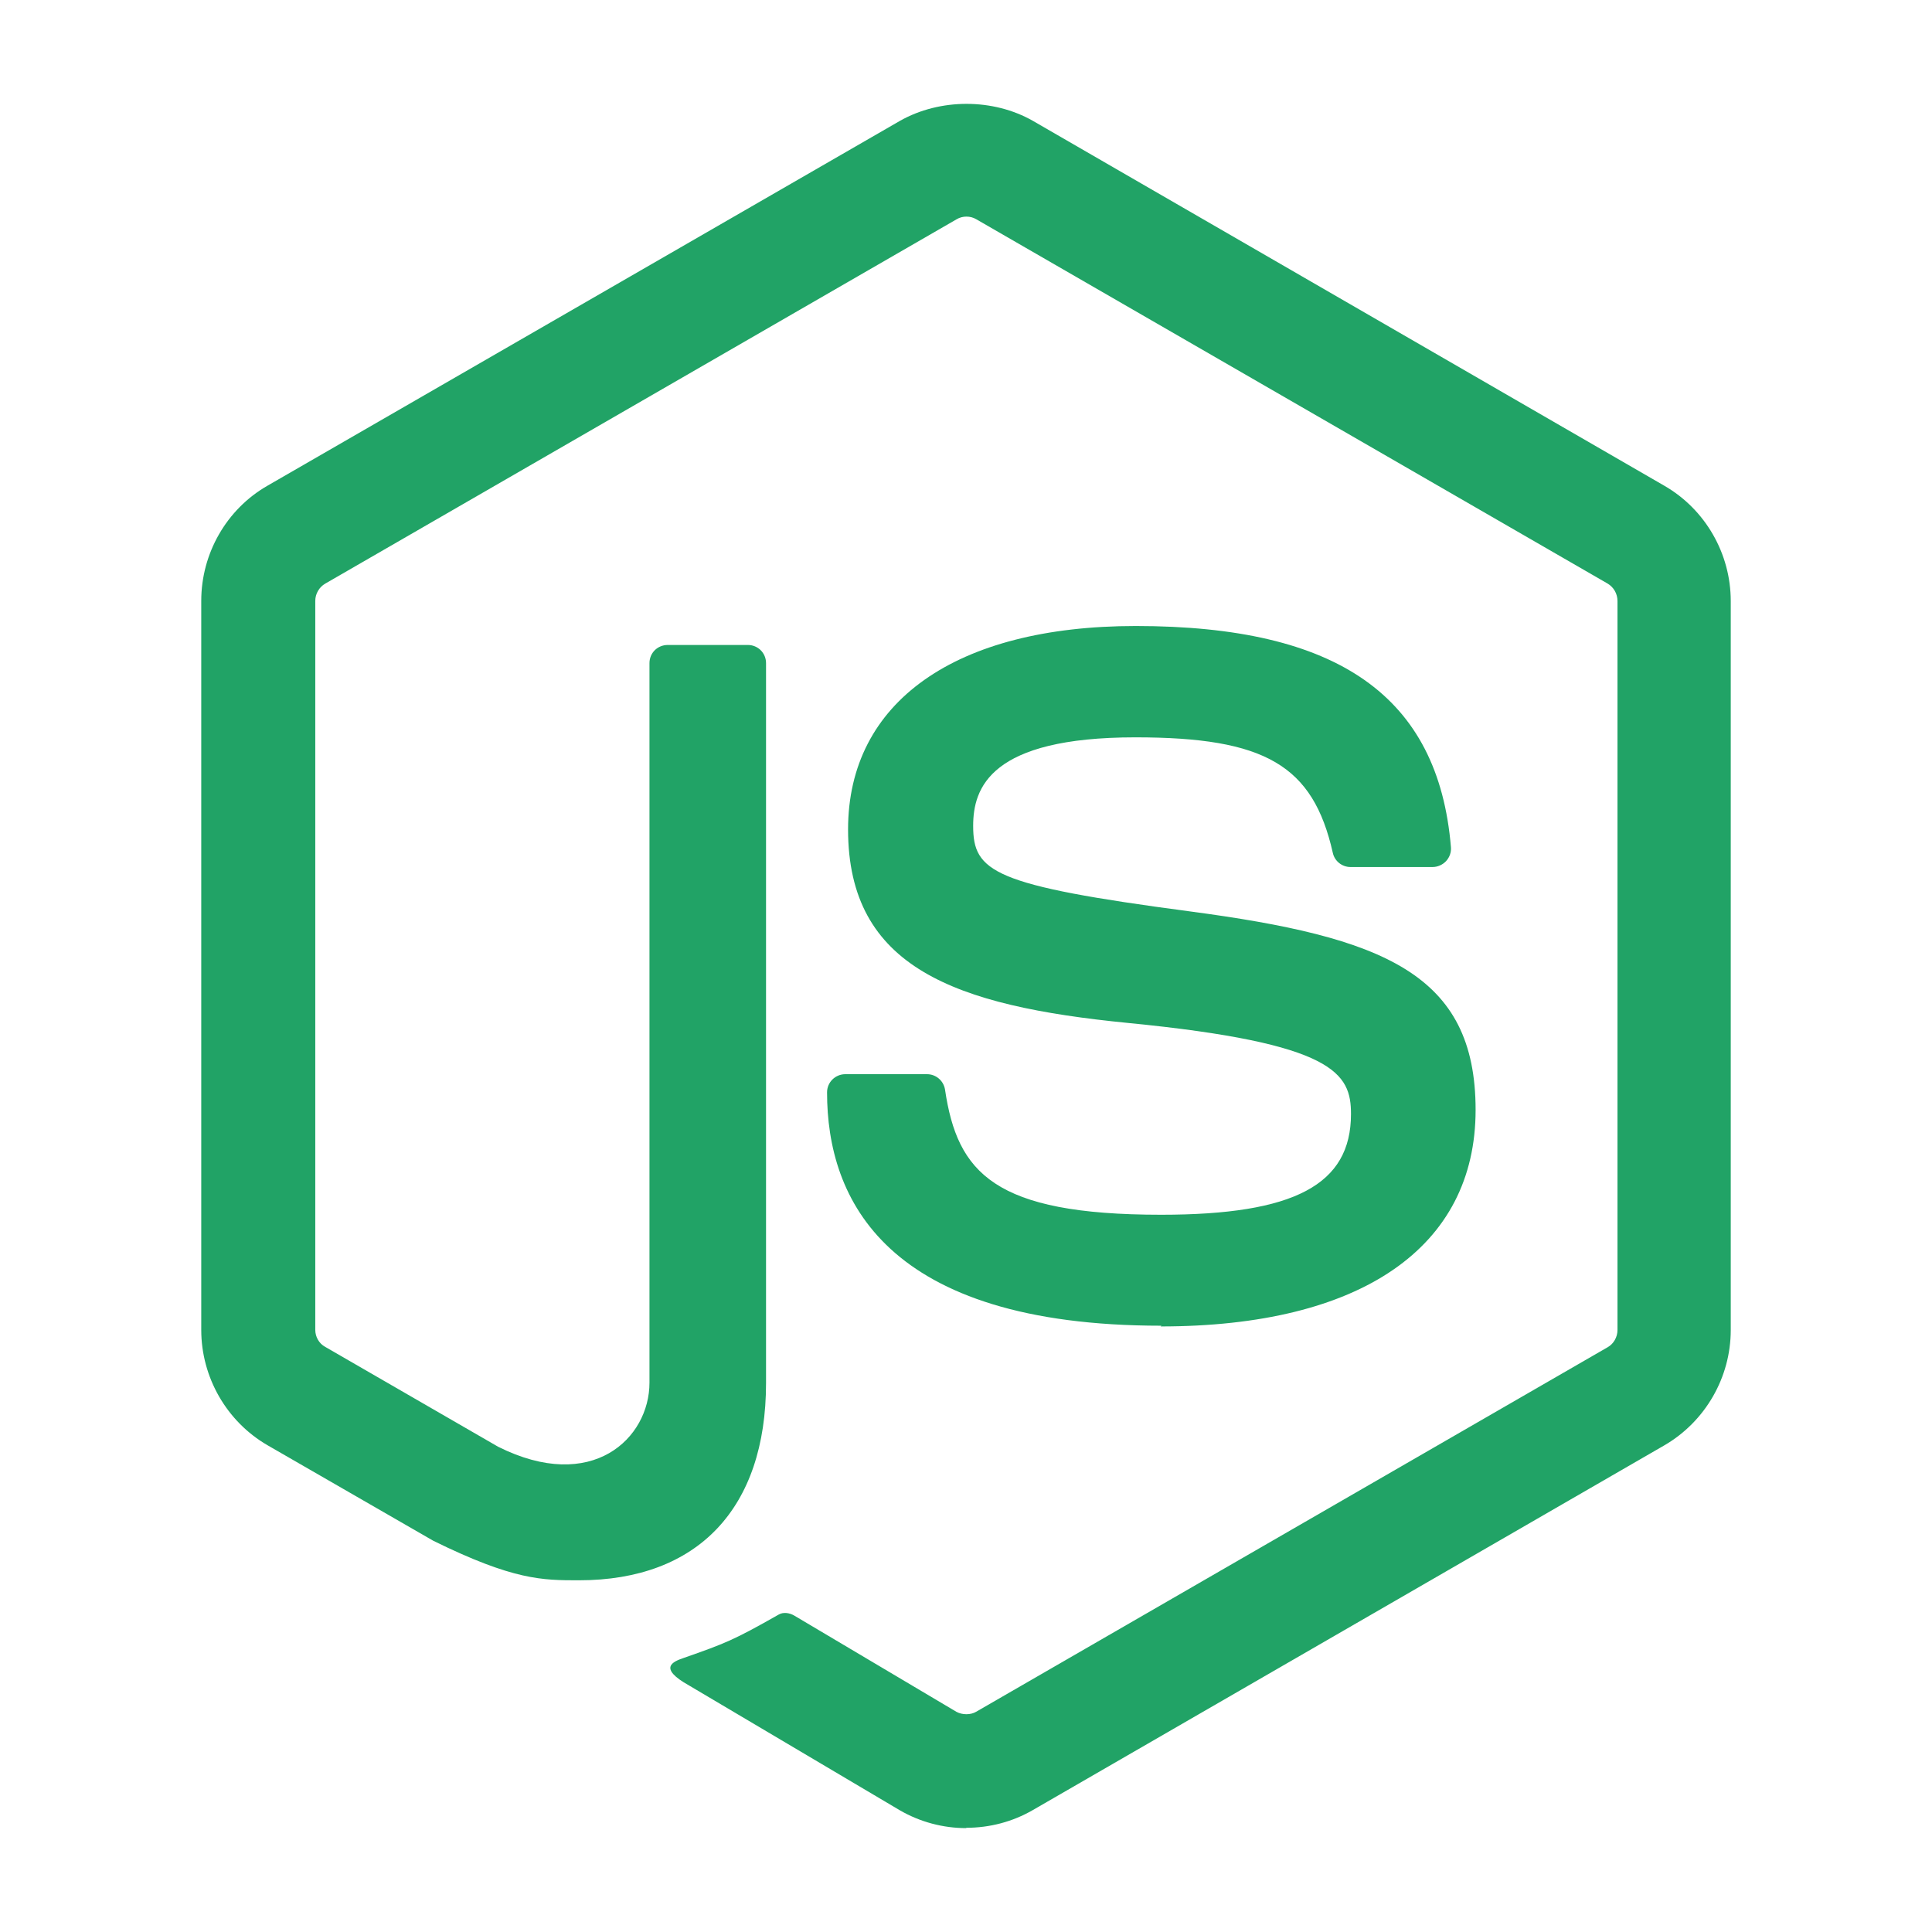
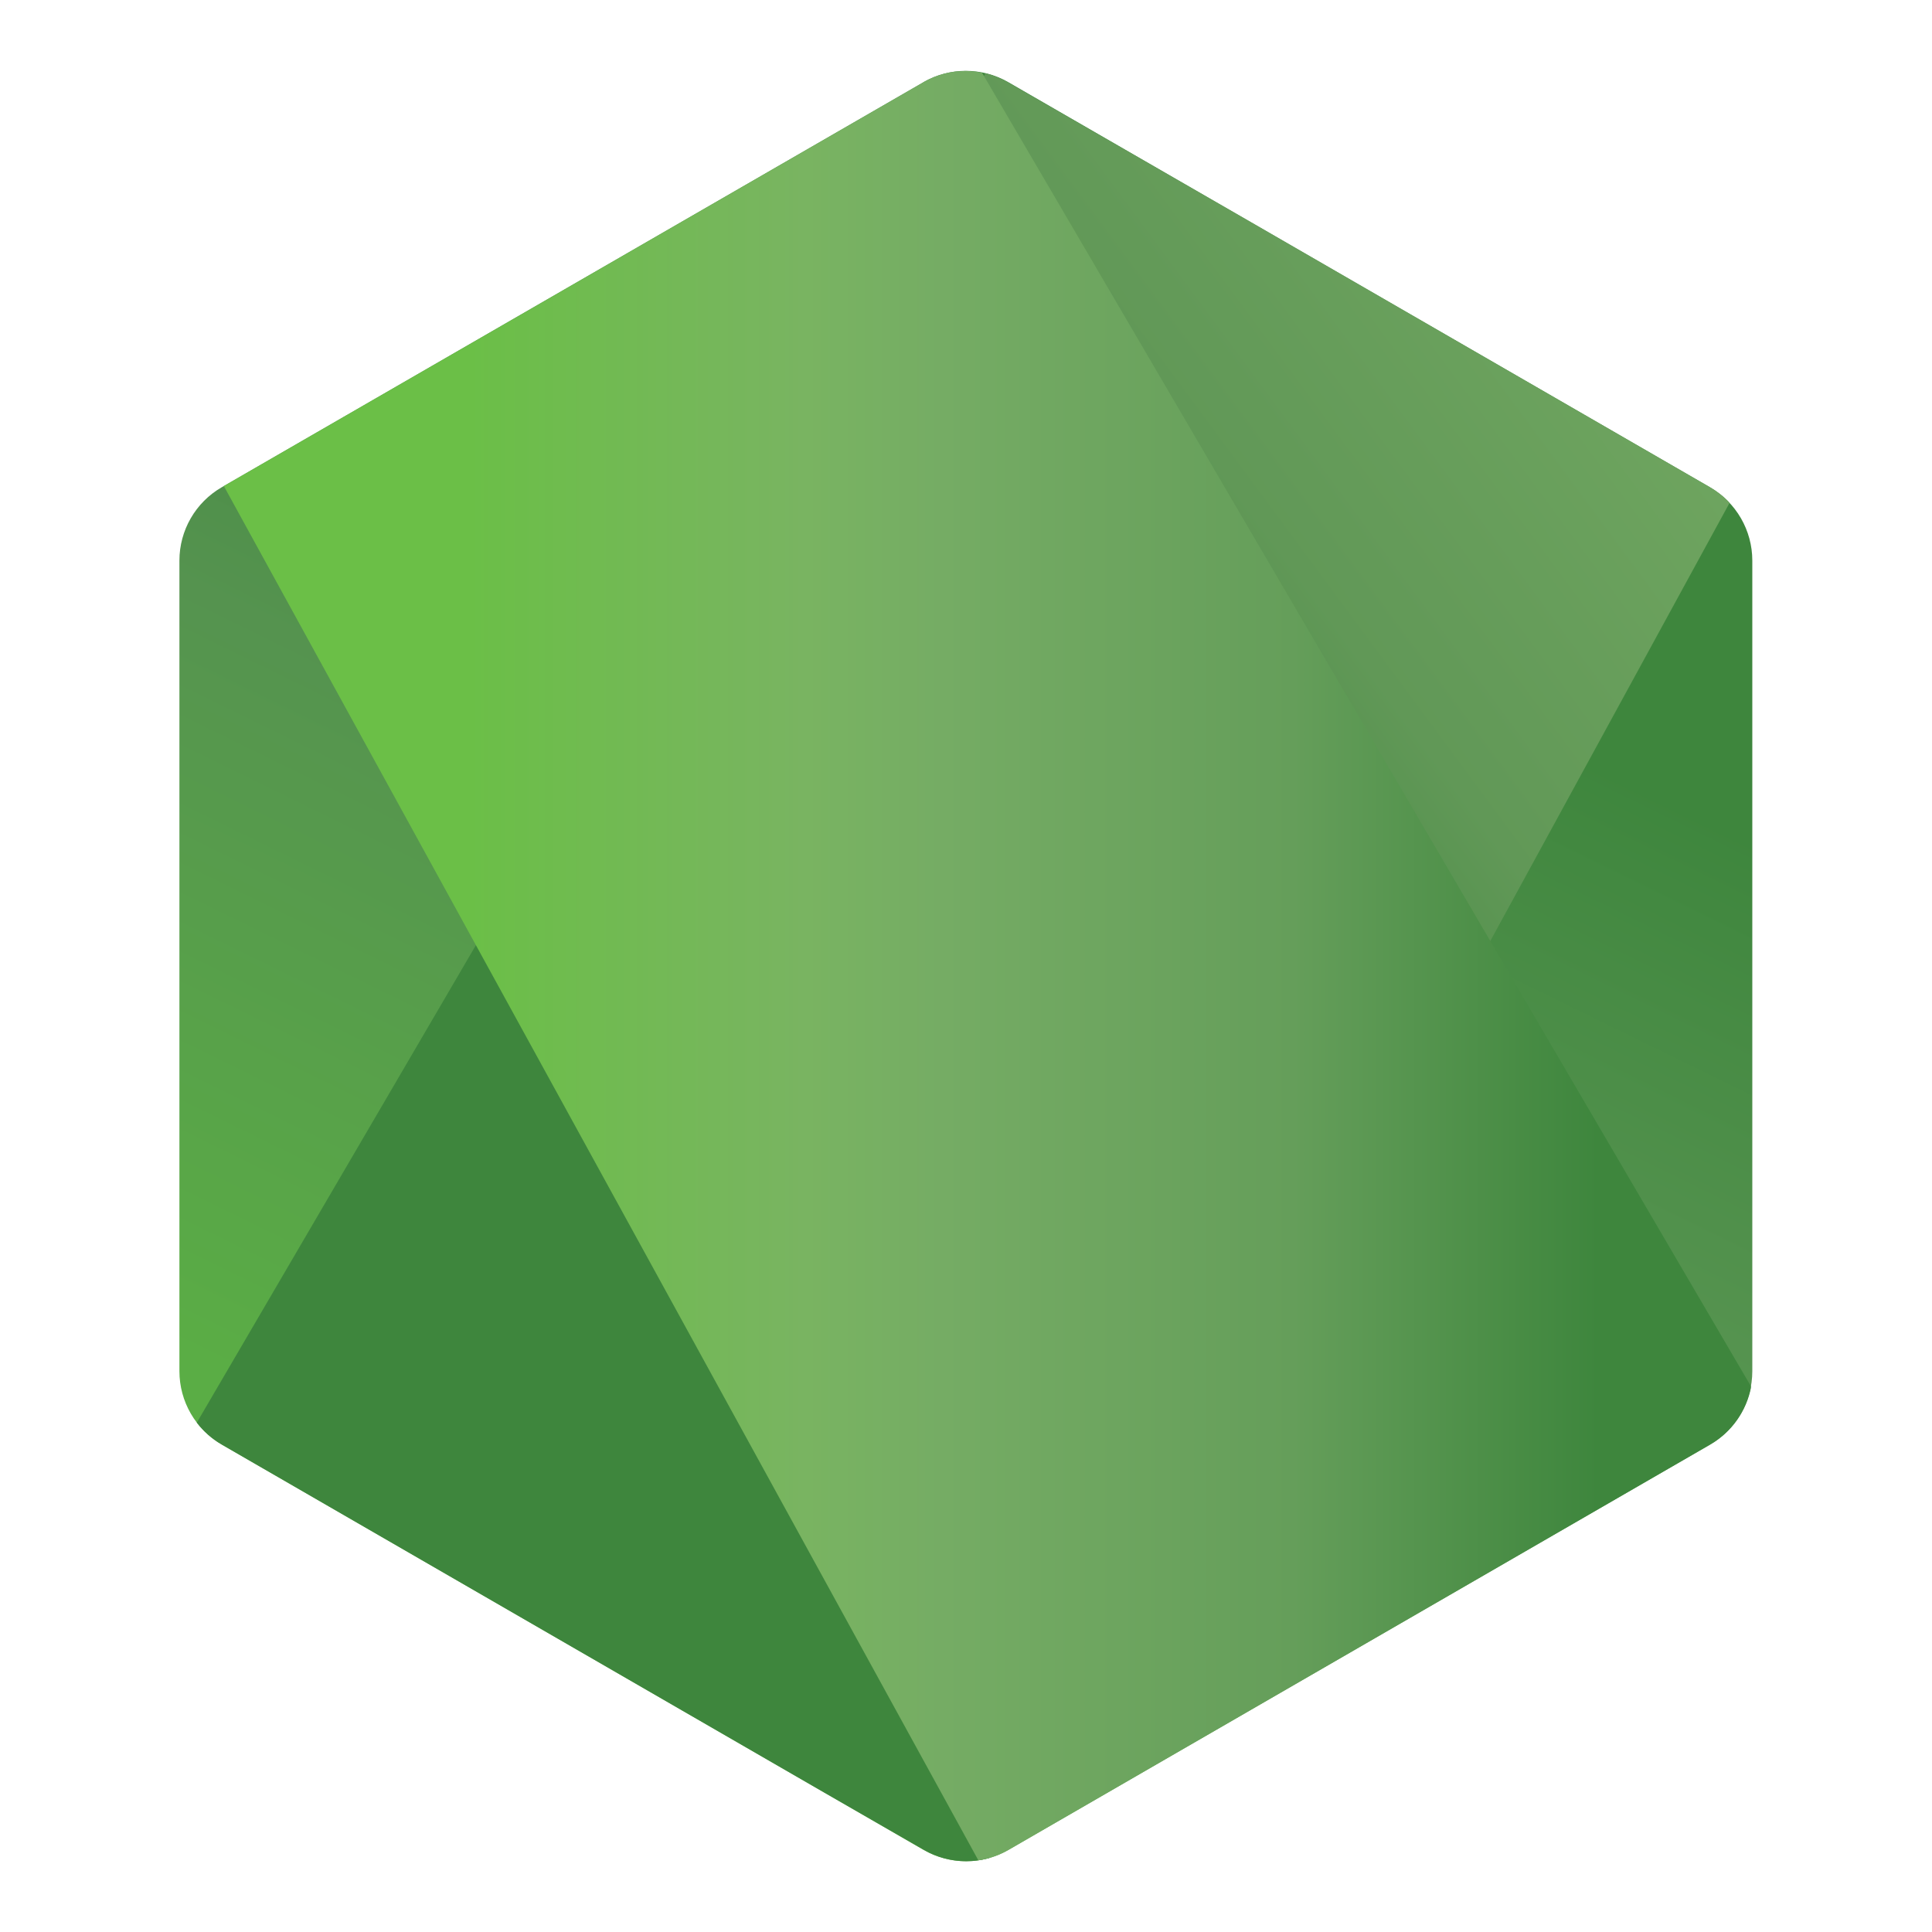
- <svg xmlns="http://www.w3.org/2000/svg" x="0px" y="0px" width="100" height="100" viewBox="0 0 48 48">
-   <path fill="#21a366" d="M24.007,45.419c-0.574,0-1.143-0.15-1.646-0.44l-5.24-3.103c-0.783-0.438-0.401-0.593-0.143-0.682 c1.044-0.365,1.255-0.448,2.369-1.081c0.117-0.067,0.27-0.043,0.39,0.028l4.026,2.389c0.145,0.079,0.352,0.079,0.486,0l15.697-9.061 c0.145-0.083,0.24-0.251,0.24-0.424V14.932c0-0.181-0.094-0.342-0.243-0.432L24.253,5.446c-0.145-0.086-0.338-0.086-0.483,0 L8.082,14.499c-0.152,0.086-0.249,0.255-0.249,0.428v18.114c0,0.173,0.094,0.338,0.244,0.42l4.299,2.483 c2.334,1.167,3.76-0.208,3.76-1.591V16.476c0-0.255,0.2-0.452,0.456-0.452h1.988c0.248,0,0.452,0.196,0.452,0.452v17.886 c0,3.112-1.697,4.9-4.648,4.9c-0.908,0-1.623,0-3.619-0.982l-4.118-2.373C5.629,35.317,5,34.216,5,33.042V14.928 c0-1.179,0.629-2.279,1.646-2.861L22.36,3.002c0.994-0.562,2.314-0.562,3.301,0l15.694,9.069C42.367,12.656,43,13.753,43,14.932 v18.114c0,1.175-0.633,2.271-1.646,2.861L25.66,44.971c-0.503,0.291-1.073,0.44-1.654,0.44" />
-   <path fill="#21a366" d="M28.856,32.937c-6.868,0-8.308-3.153-8.308-5.797c0-0.251,0.203-0.452,0.455-0.452h2.028 c0.224,0,0.413,0.163,0.448,0.384c0.306,2.066,1.218,3.108,5.371,3.108c3.308,0,4.715-0.747,4.715-2.502 c0-1.01-0.401-1.76-5.54-2.263c-4.299-0.424-6.955-1.371-6.955-4.809c0-3.167,2.672-5.053,7.147-5.053 c5.026,0,7.517,1.745,7.831,5.493c0.012,0.13-0.035,0.255-0.122,0.35c-0.086,0.09-0.208,0.145-0.334,0.145h-2.039 c-0.212,0-0.397-0.149-0.44-0.354c-0.491-2.173-1.678-2.868-4.904-2.868c-3.611,0-4.031,1.257-4.031,2.2 c0,1.143,0.495,1.477,5.367,2.122c4.825,0.64,7.116,1.544,7.116,4.935c0,3.418-2.853,5.379-7.827,5.379" />
+ <svg xmlns="http://www.w3.org/2000/svg" viewBox="-3.8 -1.5 40.921 40.921" fill="#000000">
+   <g id="SVGRepo_bgCarrier" stroke-width="0" />
+   <g id="SVGRepo_tracerCarrier" stroke-linecap="round" stroke-linejoin="round" />
+   <g id="SVGRepo_iconCarrier">
+     <defs>
+       <linearGradient id="b" x1="271.97" x2="211.104" y1="217.606" y2="341.772" gradientUnits="userSpaceOnUse">
+         <stop offset=".3" stop-color="#3e863d" />
+         <stop offset=".5" stop-color="#55934f" />
+         <stop offset=".8" stop-color="#5aad45" />
+       </linearGradient>
+       <linearGradient id="d" x1="186.484" x2="297.349" y1="321.381" y2="239.465" gradientUnits="userSpaceOnUse">
+         <stop offset=".57" stop-color="#3e863d" />
+         <stop offset=".72" stop-color="#619857" />
+         <stop offset="1" stop-color="#76ac64" />
+       </linearGradient>
+       <linearGradient id="f" x1="197.051" x2="288.72" y1="279.652" y2="279.652" gradientUnits="userSpaceOnUse">
+         <stop offset=".16" stop-color="#6bbf47" />
+         <stop offset=".38" stop-color="#79b461" />
+         <stop offset=".47" stop-color="#75ac64" />
+         <stop offset=".7" stop-color="#659e5a" />
+         <stop offset=".9" stop-color="#3e863d" />
+       </linearGradient>
+       <clipPath id="a">
+         <path d="m239.03 226.605-42.13 24.317a5.085 5.085 0 0 0-2.546 4.406v48.668c0 1.817.968 3.496 2.546 4.406l42.133 24.336a5.1 5.1 0 0 0 5.09 0l42.126-24.336a5.096 5.096 0 0 0 2.54-4.406v-48.668c0-1.816-.97-3.496-2.55-4.406l-42.12-24.317a5.123 5.123 0 0 0-5.1 0" />
+       </clipPath>
+       <clipPath id="c">
+         <path d="M195.398 307.086c.403.523.907.976 1.5 1.316l36.14 20.875 6.02 3.46c.9.52 1.926.74 2.934.665.336-.027.672-.09 1-.183l44.434-81.36c-.34-.37-.738-.68-1.184-.94l-27.586-15.93-14.582-8.39a5.318 5.318 0 0 0-1.32-.53zm0 0" />
+       </clipPath>
+       <clipPath id="e">
+         <path d="M241.066 225.953a5.14 5.14 0 0 0-2.035.652l-42.01 24.247 45.3 82.51c.63-.09 1.25-.3 1.81-.624l42.13-24.336a5.105 5.105 0 0 0 2.46-3.476l-46.18-78.89a5.29 5.29 0 0 0-1.03-.102l-.42.02" />
+       </clipPath>
+     </defs>
+     <g clip-path="url(#a)" transform="translate(-68.564 -79.701) scale(.35278)">
+       <path fill="url(#b)" d="m331.363 246.793-118.715-58.19-60.87 124.174L270.49 370.97zm0 0" />
+     </g>
+     <g clip-path="url(#c)" transform="translate(-68.564 -79.701) scale(.35278)">
+       <path fill="url(#d)" d="m144.07 264.004 83.825 113.453 110.86-81.906-83.83-113.45zm0 0" />
+     </g>
+     <g clip-path="url(#e)" transform="translate(-68.564 -79.701) scale(.35278)">
+       <path fill="url(#f)" d="M197.02 225.934v107.43h91.683v-107.43zm0 0" />
+     </g>
+   </g>
</svg>
